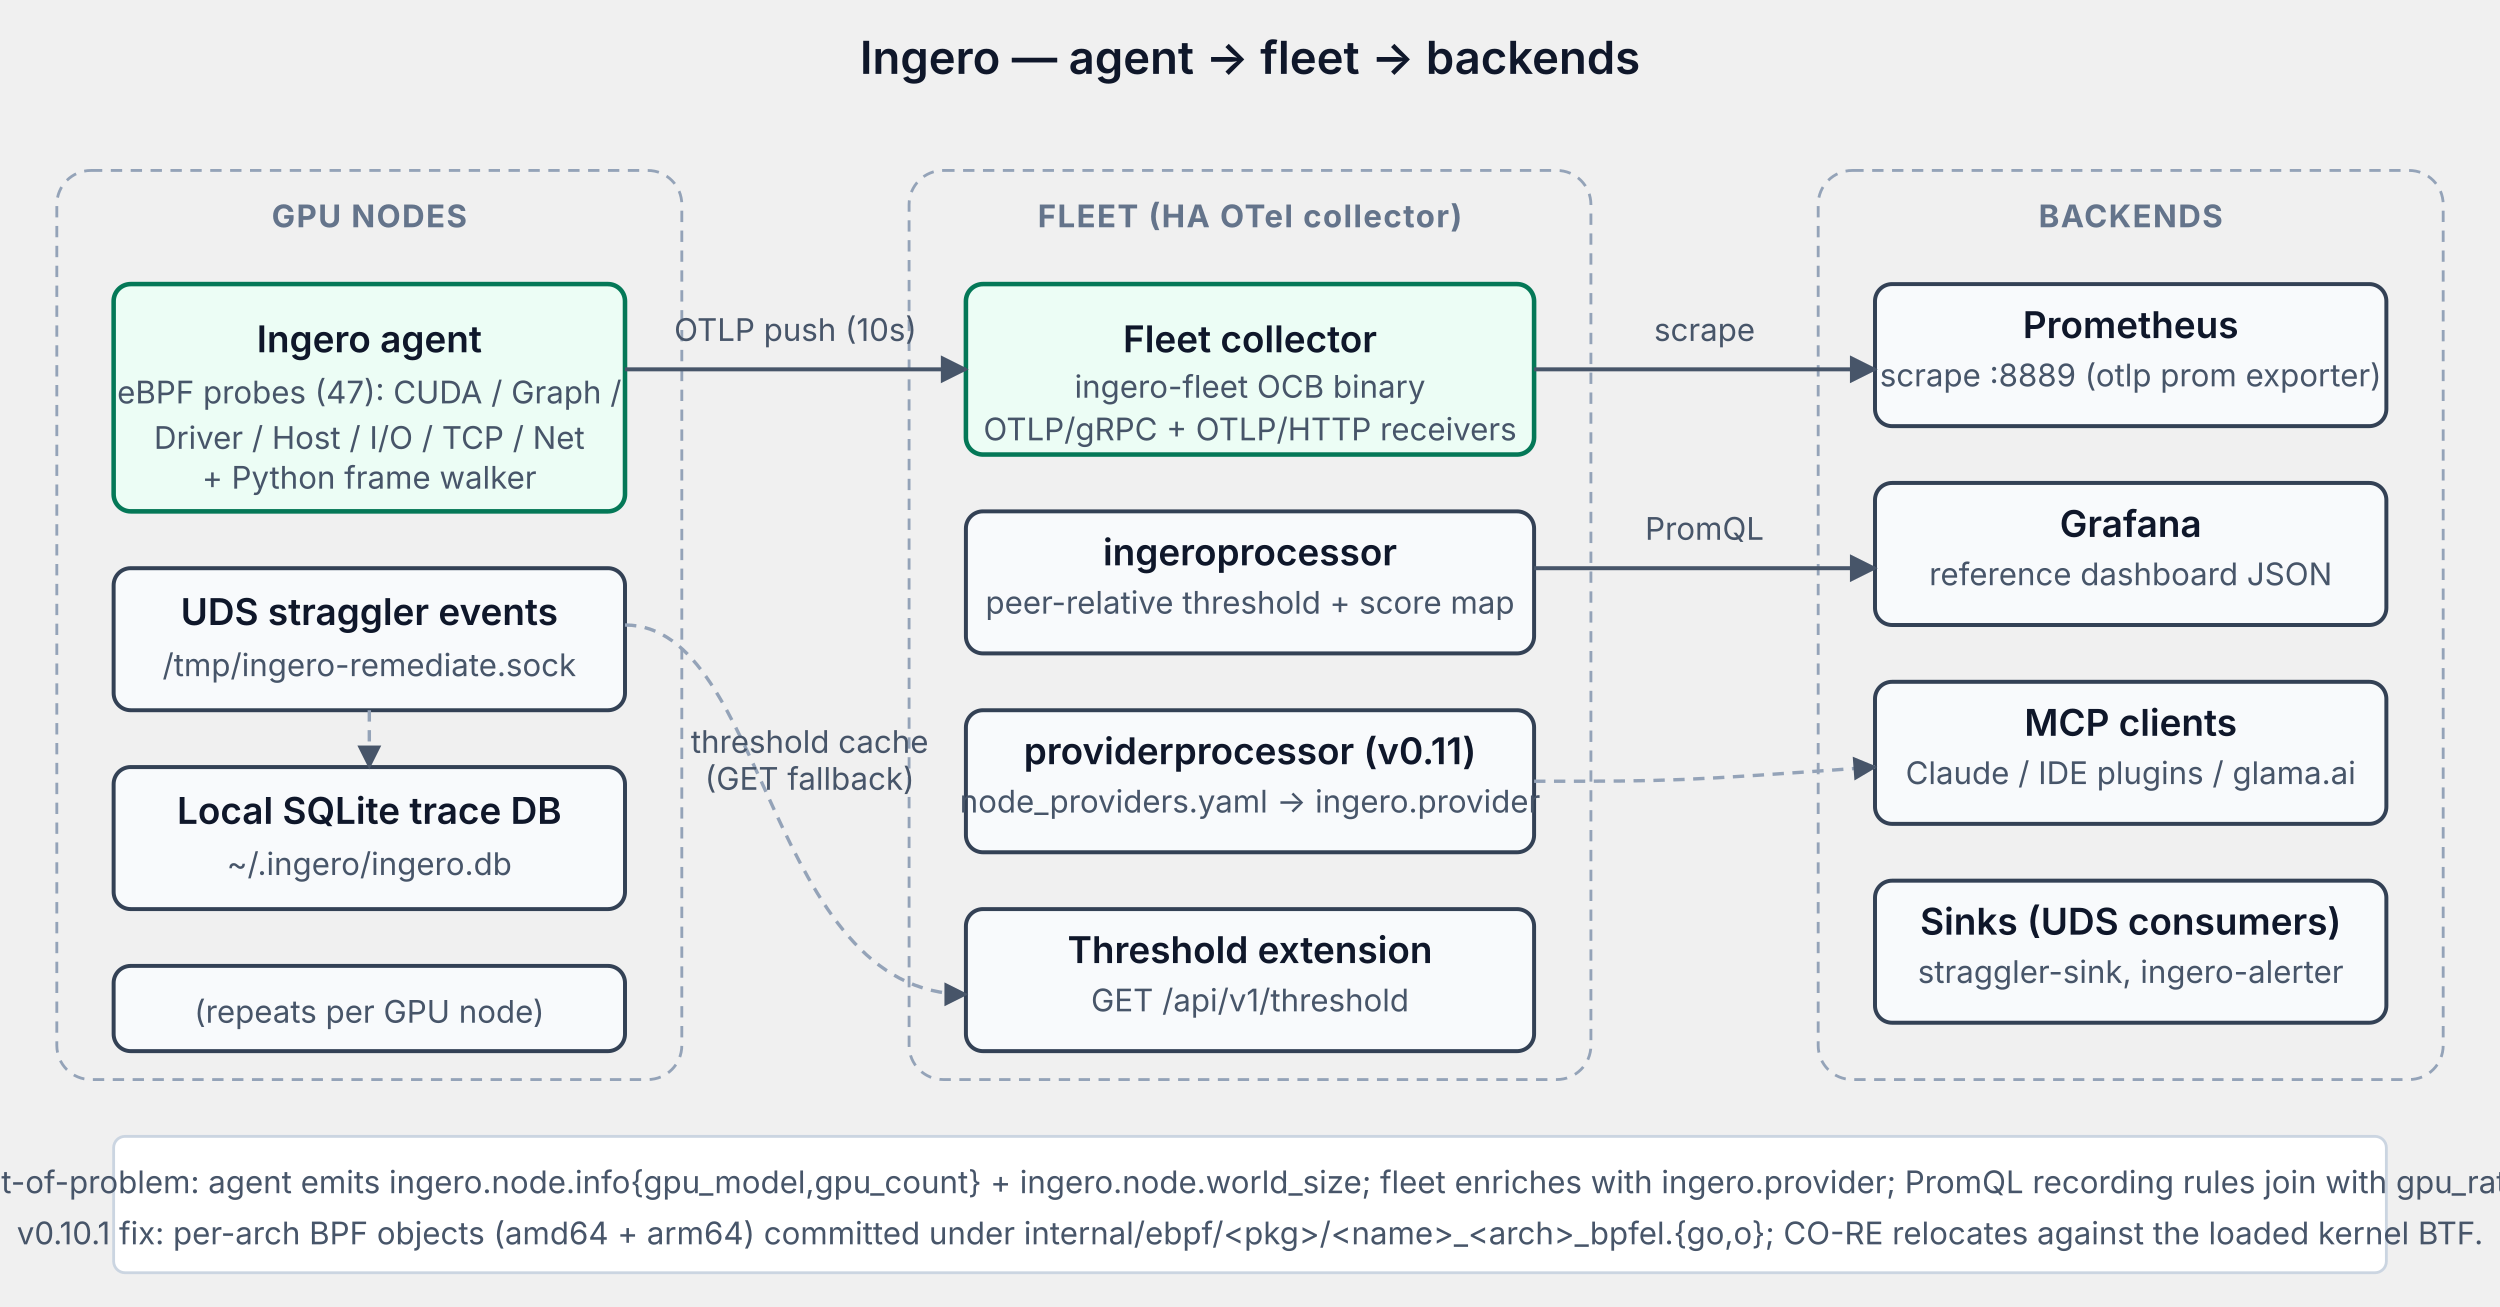
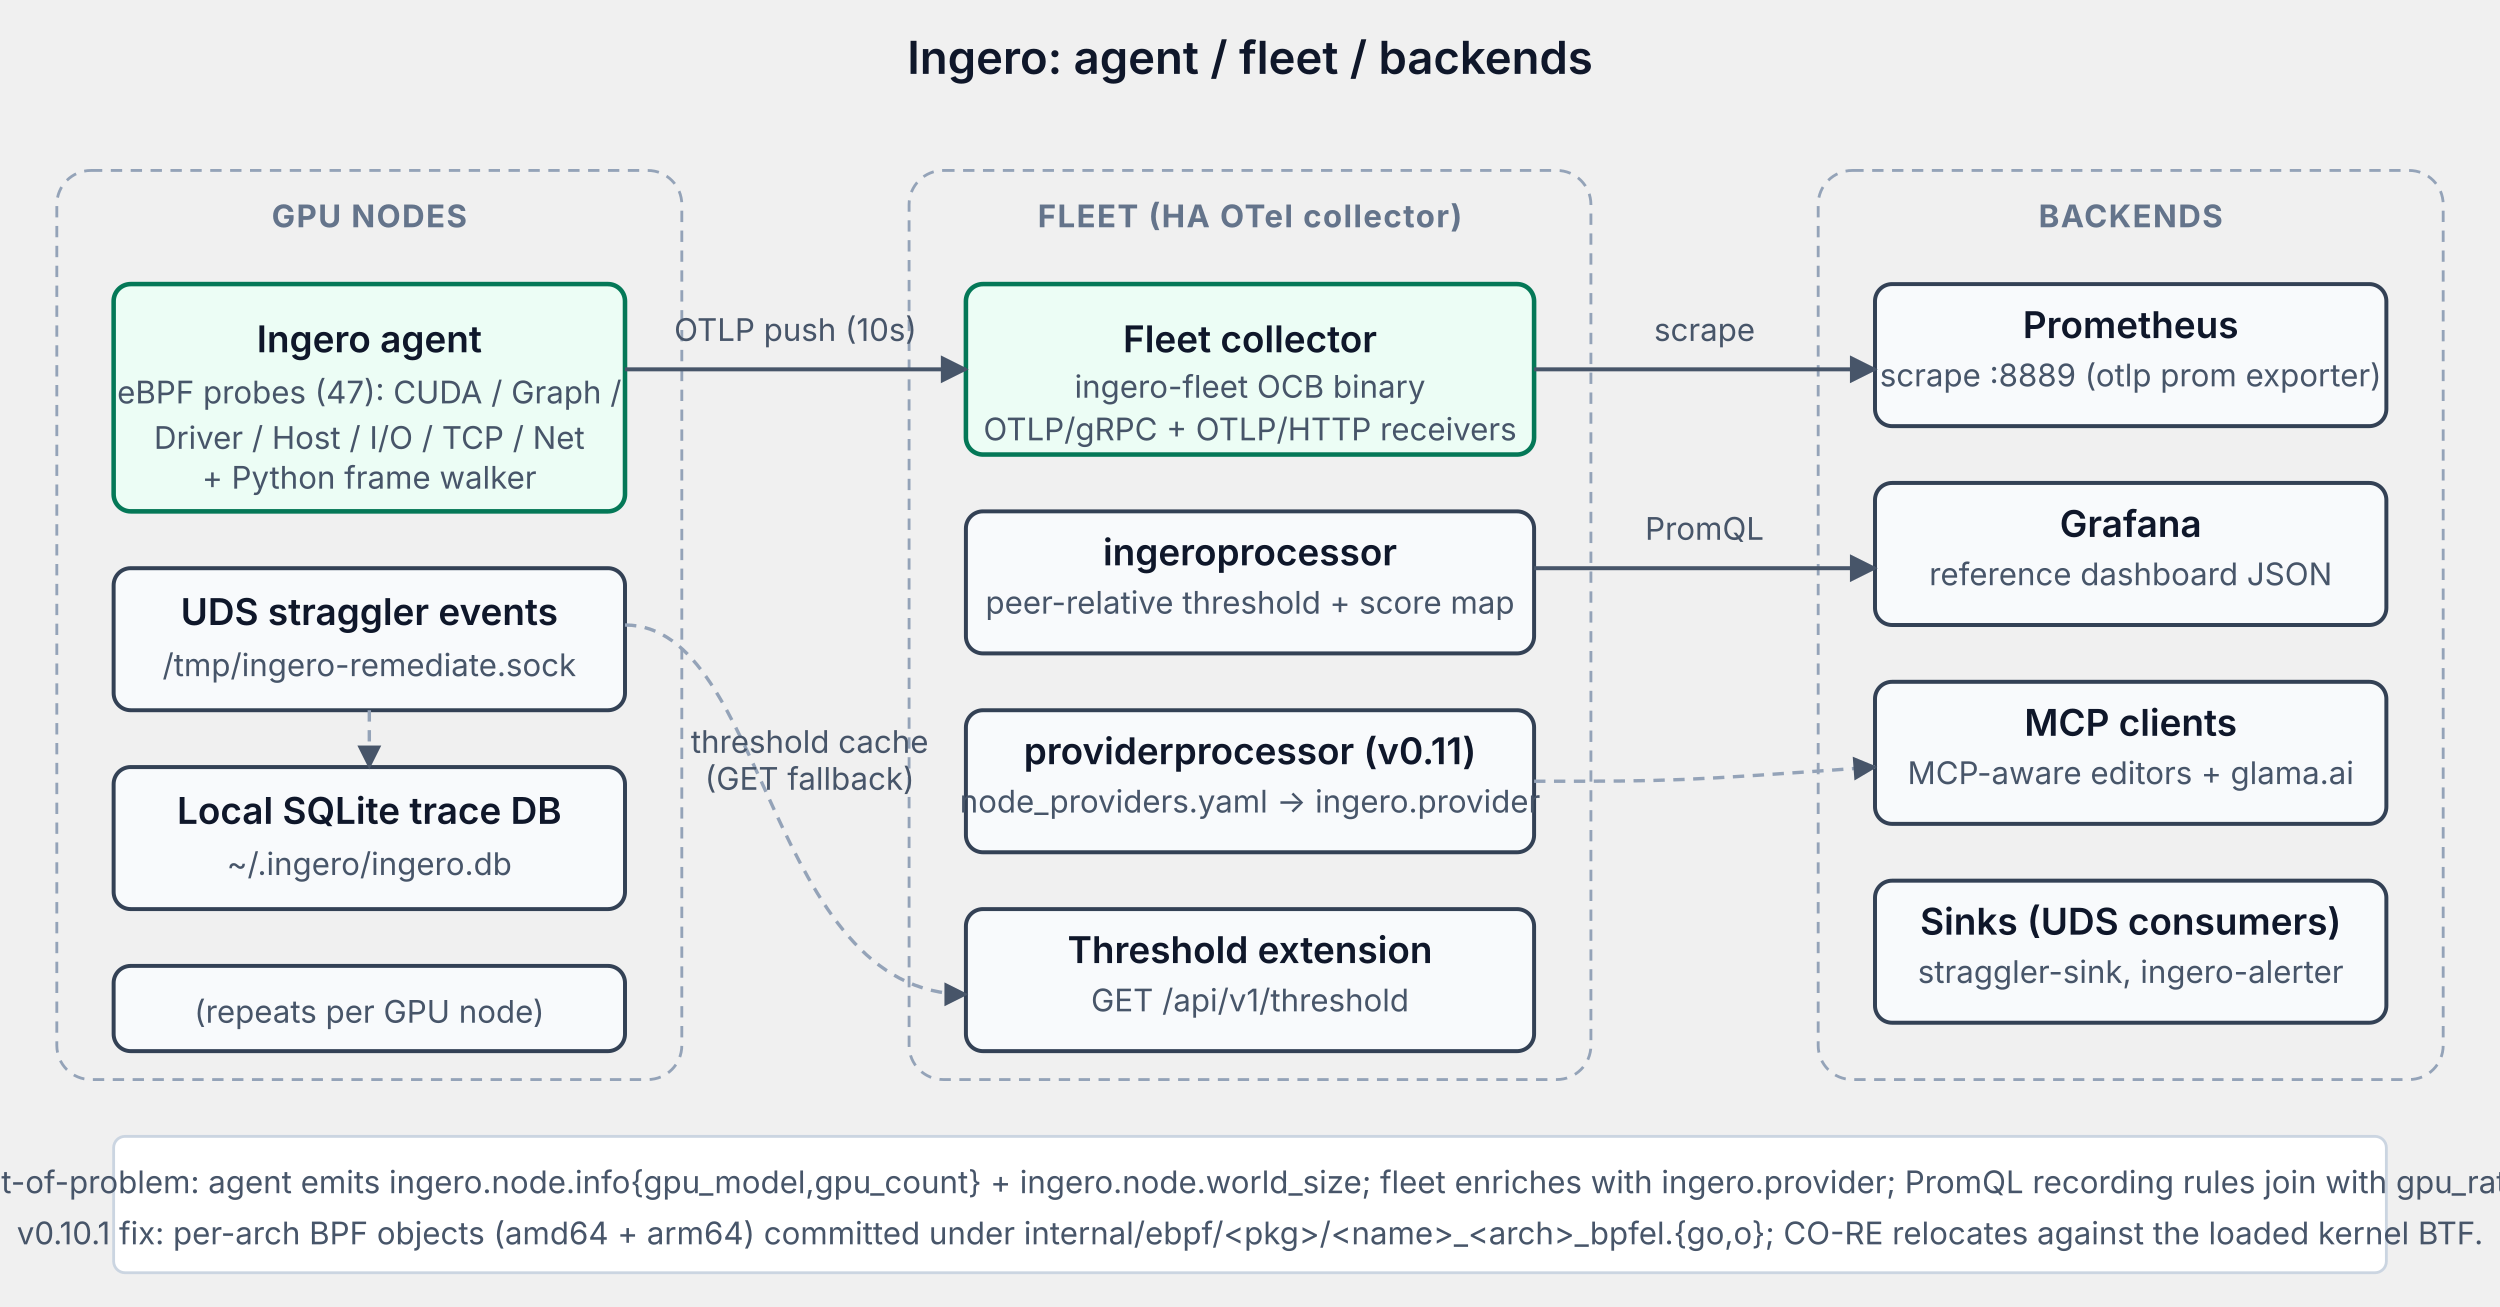
<svg xmlns="http://www.w3.org/2000/svg" viewBox="0 0 880 460" font-family="Inter, system-ui, sans-serif" font-size="13">
  <defs>
    <marker id="arrow" viewBox="0 0 10 10" refX="9" refY="5" markerWidth="7" markerHeight="7" orient="auto-start-reverse">
      <path d="M 0 0 L 10 5 L 0 10 z" fill="#475569" />
    </marker>
    <style>
      .node    { fill: #f8fafc; stroke: #334155; stroke-width: 1.4; rx: 6; ry: 6; }
      .node-em { fill: #ecfdf5; stroke: #047857; stroke-width: 1.6; rx: 6; ry: 6; }
      .group   { fill: none;     stroke: #94a3b8; stroke-width: 1; stroke-dasharray: 4 3; rx: 12; ry: 12; }
      .label   { fill: #0f172a; font-weight: 600; }
      .sub     { fill: #475569; font-size: 11px; }
      .group-l { fill: #64748b; font-size: 11px; font-weight: 700; letter-spacing: 0.5px; }
      .edge    { stroke: #475569; stroke-width: 1.4; fill: none; marker-end: url(#arrow); }
      .edge-d  { stroke: #94a3b8; stroke-width: 1.2; stroke-dasharray: 4 3; fill: none; marker-end: url(#arrow); }
      .pill    { fill: #fff; stroke: #cbd5e1; stroke-width: 1; rx: 4; ry: 4; }
    </style>
  </defs>
-   <text x="440" y="26" text-anchor="middle" class="label" font-size="16">Ingero — agent → fleet → backends</text>
+   <text x="440" y="26" text-anchor="middle" class="label" font-size="16">Ingero: agent / fleet / backends</text>
  <rect x="20" y="60" width="220" height="320" class="group" />
  <text x="130" y="80" text-anchor="middle" class="group-l">GPU NODES</text>
  <rect x="40" y="100" width="180" height="80" class="node-em" />
  <text x="130" y="124" text-anchor="middle" class="label">Ingero agent</text>
  <text x="130" y="142" text-anchor="middle" class="sub">eBPF probes (47): CUDA / Graph /</text>
  <text x="130" y="158" text-anchor="middle" class="sub">Driver / Host / I/O / TCP / Net</text>
  <text x="130" y="172" text-anchor="middle" class="sub">+ Python frame walker</text>
  <rect x="40" y="200" width="180" height="50" class="node" />
  <text x="130" y="220" text-anchor="middle" class="label">UDS straggler events</text>
  <text x="130" y="238" text-anchor="middle" class="sub">/tmp/ingero-remediate.sock</text>
  <rect x="40" y="270" width="180" height="50" class="node" />
  <text x="130" y="290" text-anchor="middle" class="label">Local SQLite trace DB</text>
  <text x="130" y="308" text-anchor="middle" class="sub">~/.ingero/ingero.db</text>
  <rect x="40" y="340" width="180" height="30" class="node" />
  <text x="130" y="360" text-anchor="middle" class="sub">(repeats per GPU node)</text>
  <rect x="320" y="60" width="240" height="320" class="group" />
  <text x="440" y="80" text-anchor="middle" class="group-l">FLEET (HA OTel collector)</text>
  <rect x="340" y="100" width="200" height="60" class="node-em" />
  <text x="440" y="124" text-anchor="middle" class="label">Fleet collector</text>
  <text x="440" y="140" text-anchor="middle" class="sub">ingero-fleet OCB binary</text>
  <text x="440" y="155" text-anchor="middle" class="sub">OTLP/gRPC + OTLP/HTTP receivers</text>
  <rect x="340" y="180" width="200" height="50" class="node" />
  <text x="440" y="199" text-anchor="middle" class="label">ingeroprocessor</text>
  <text x="440" y="216" text-anchor="middle" class="sub">peer-relative threshold + score map</text>
  <rect x="340" y="250" width="200" height="50" class="node" />
  <text x="440" y="269" text-anchor="middle" class="label">providerprocessor (v0.11)</text>
  <text x="440" y="286" text-anchor="middle" class="sub">node_providers.yaml → ingero.provider</text>
  <rect x="340" y="320" width="200" height="50" class="node" />
  <text x="440" y="339" text-anchor="middle" class="label">Threshold extension</text>
  <text x="440" y="356" text-anchor="middle" class="sub">GET /api/v1/threshold</text>
  <rect x="640" y="60" width="220" height="320" class="group" />
  <text x="750" y="80" text-anchor="middle" class="group-l">BACKENDS</text>
  <rect x="660" y="100" width="180" height="50" class="node" />
  <text x="750" y="119" text-anchor="middle" class="label">Prometheus</text>
  <text x="750" y="136" text-anchor="middle" class="sub">scrape :8889 (otlp prom exporter)</text>
  <rect x="660" y="170" width="180" height="50" class="node" />
  <text x="750" y="189" text-anchor="middle" class="label">Grafana</text>
  <text x="750" y="206" text-anchor="middle" class="sub">reference dashboard JSON</text>
  <rect x="660" y="240" width="180" height="50" class="node" />
  <text x="750" y="259" text-anchor="middle" class="label">MCP clients</text>
-   <text x="750" y="276" text-anchor="middle" class="sub">Claude / IDE plugins / glama.ai</text>
+   <text x="750" y="276" text-anchor="middle" class="sub">MCP-aware editors + glama.ai</text>
  <rect x="660" y="310" width="180" height="50" class="node" />
  <text x="750" y="329" text-anchor="middle" class="label">Sinks (UDS consumers)</text>
  <text x="750" y="346" text-anchor="middle" class="sub">straggler-sink, ingero-alerter</text>
  <path d="M 220 130 C 270 130 270 130 340 130" class="edge" />
  <text x="280" y="120" text-anchor="middle" class="sub">OTLP push (10s)</text>
  <path d="M 220 220 C 270 220 270 350 340 350" class="edge-d" />
  <text x="285" y="265" text-anchor="middle" class="sub">threshold cache</text>
  <text x="285" y="278" text-anchor="middle" class="sub">(GET fallback)</text>
  <path d="M 540 130 C 590 130 590 130 660 130" class="edge" />
  <path d="M 540 200 C 590 200 590 200 660 200" class="edge" />
  <path d="M 540 275 C 590 275 590 275 660 270" class="edge-d" />
  <text x="600" y="120" text-anchor="middle" class="sub">scrape</text>
  <text x="600" y="190" text-anchor="middle" class="sub">PromQL</text>
  <path d="M 130 250 C 130 270 130 270 130 270" class="edge-d" />
  <rect x="40" y="400" width="800" height="48" class="pill" />
  <text x="440" y="420" text-anchor="middle" class="sub">v0.11 cost-of-problem: agent emits ingero.node.info{gpu_model,gpu_count} + ingero.node.world_size; fleet enriches with ingero.provider; PromQL recording rules join with gpu_rates.yaml.</text>
  <text x="440" y="438" text-anchor="middle" class="sub">v0.10.1 fix: per-arch BPF objects (amd64 + arm64) committed under internal/ebpf/&lt;pkg&gt;/&lt;name&gt;_&lt;arch&gt;_bpfel.{go,o}; CO-RE relocates against the loaded kernel BTF.</text>
</svg>
